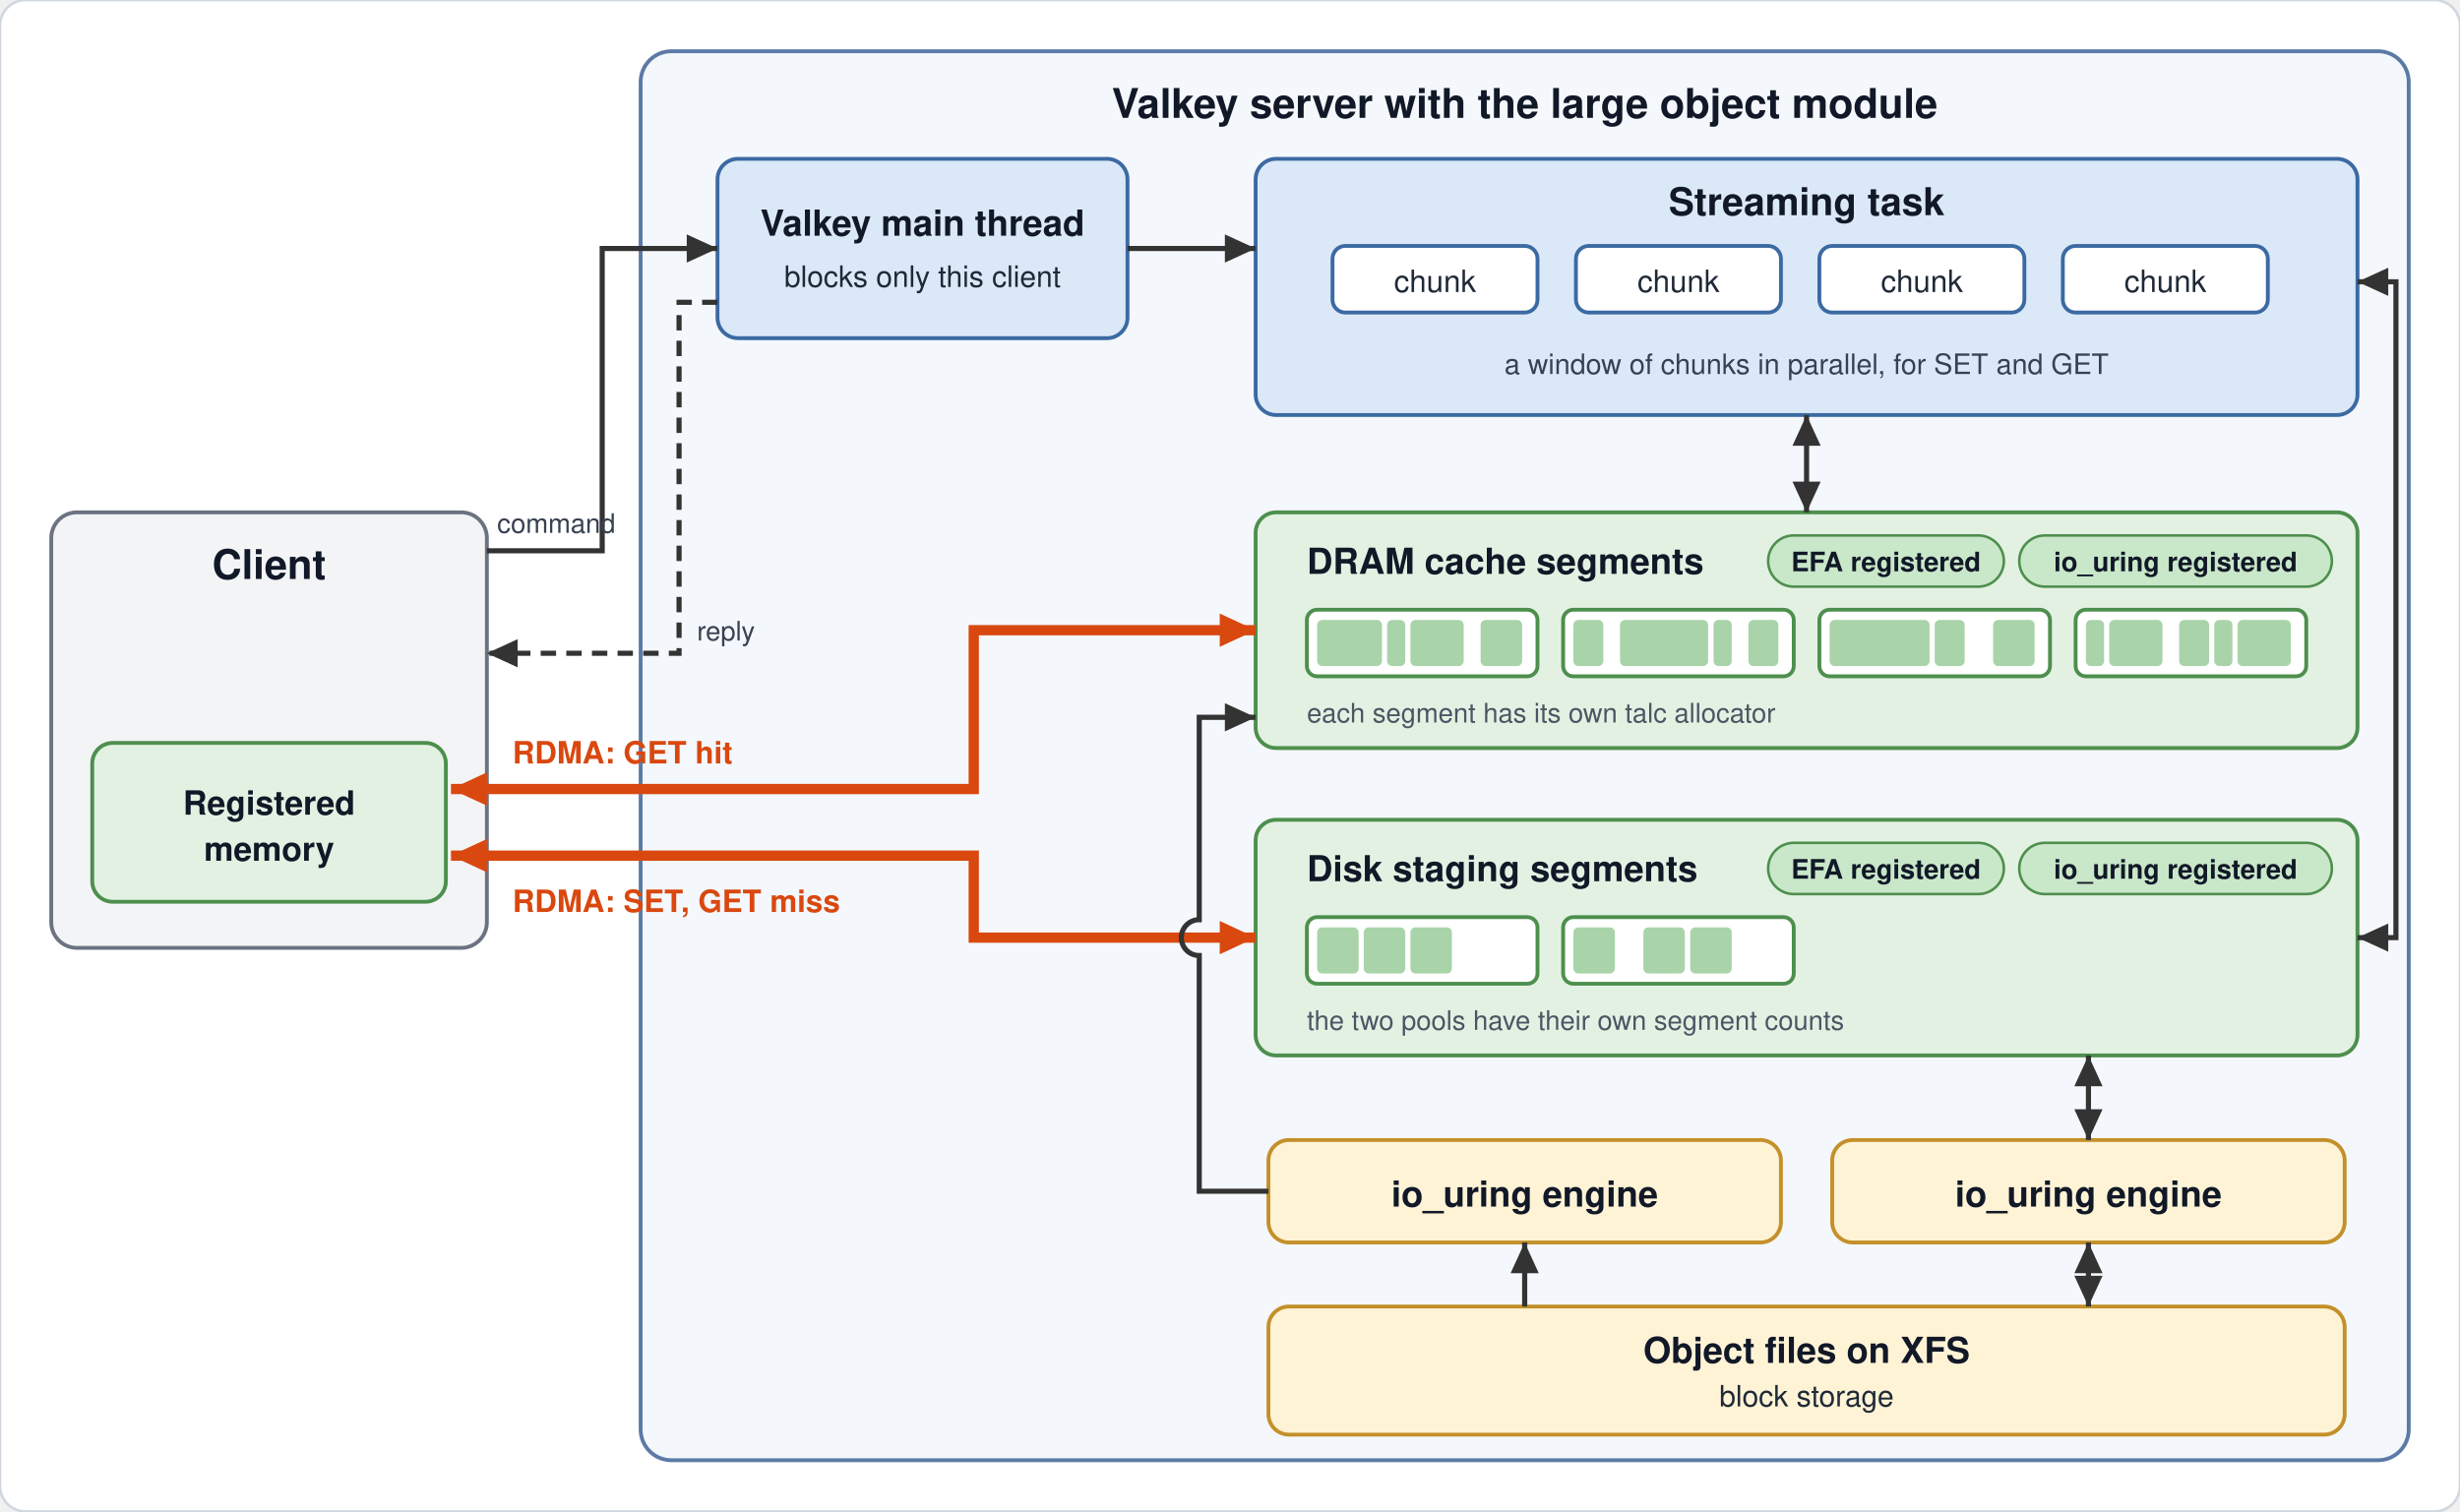
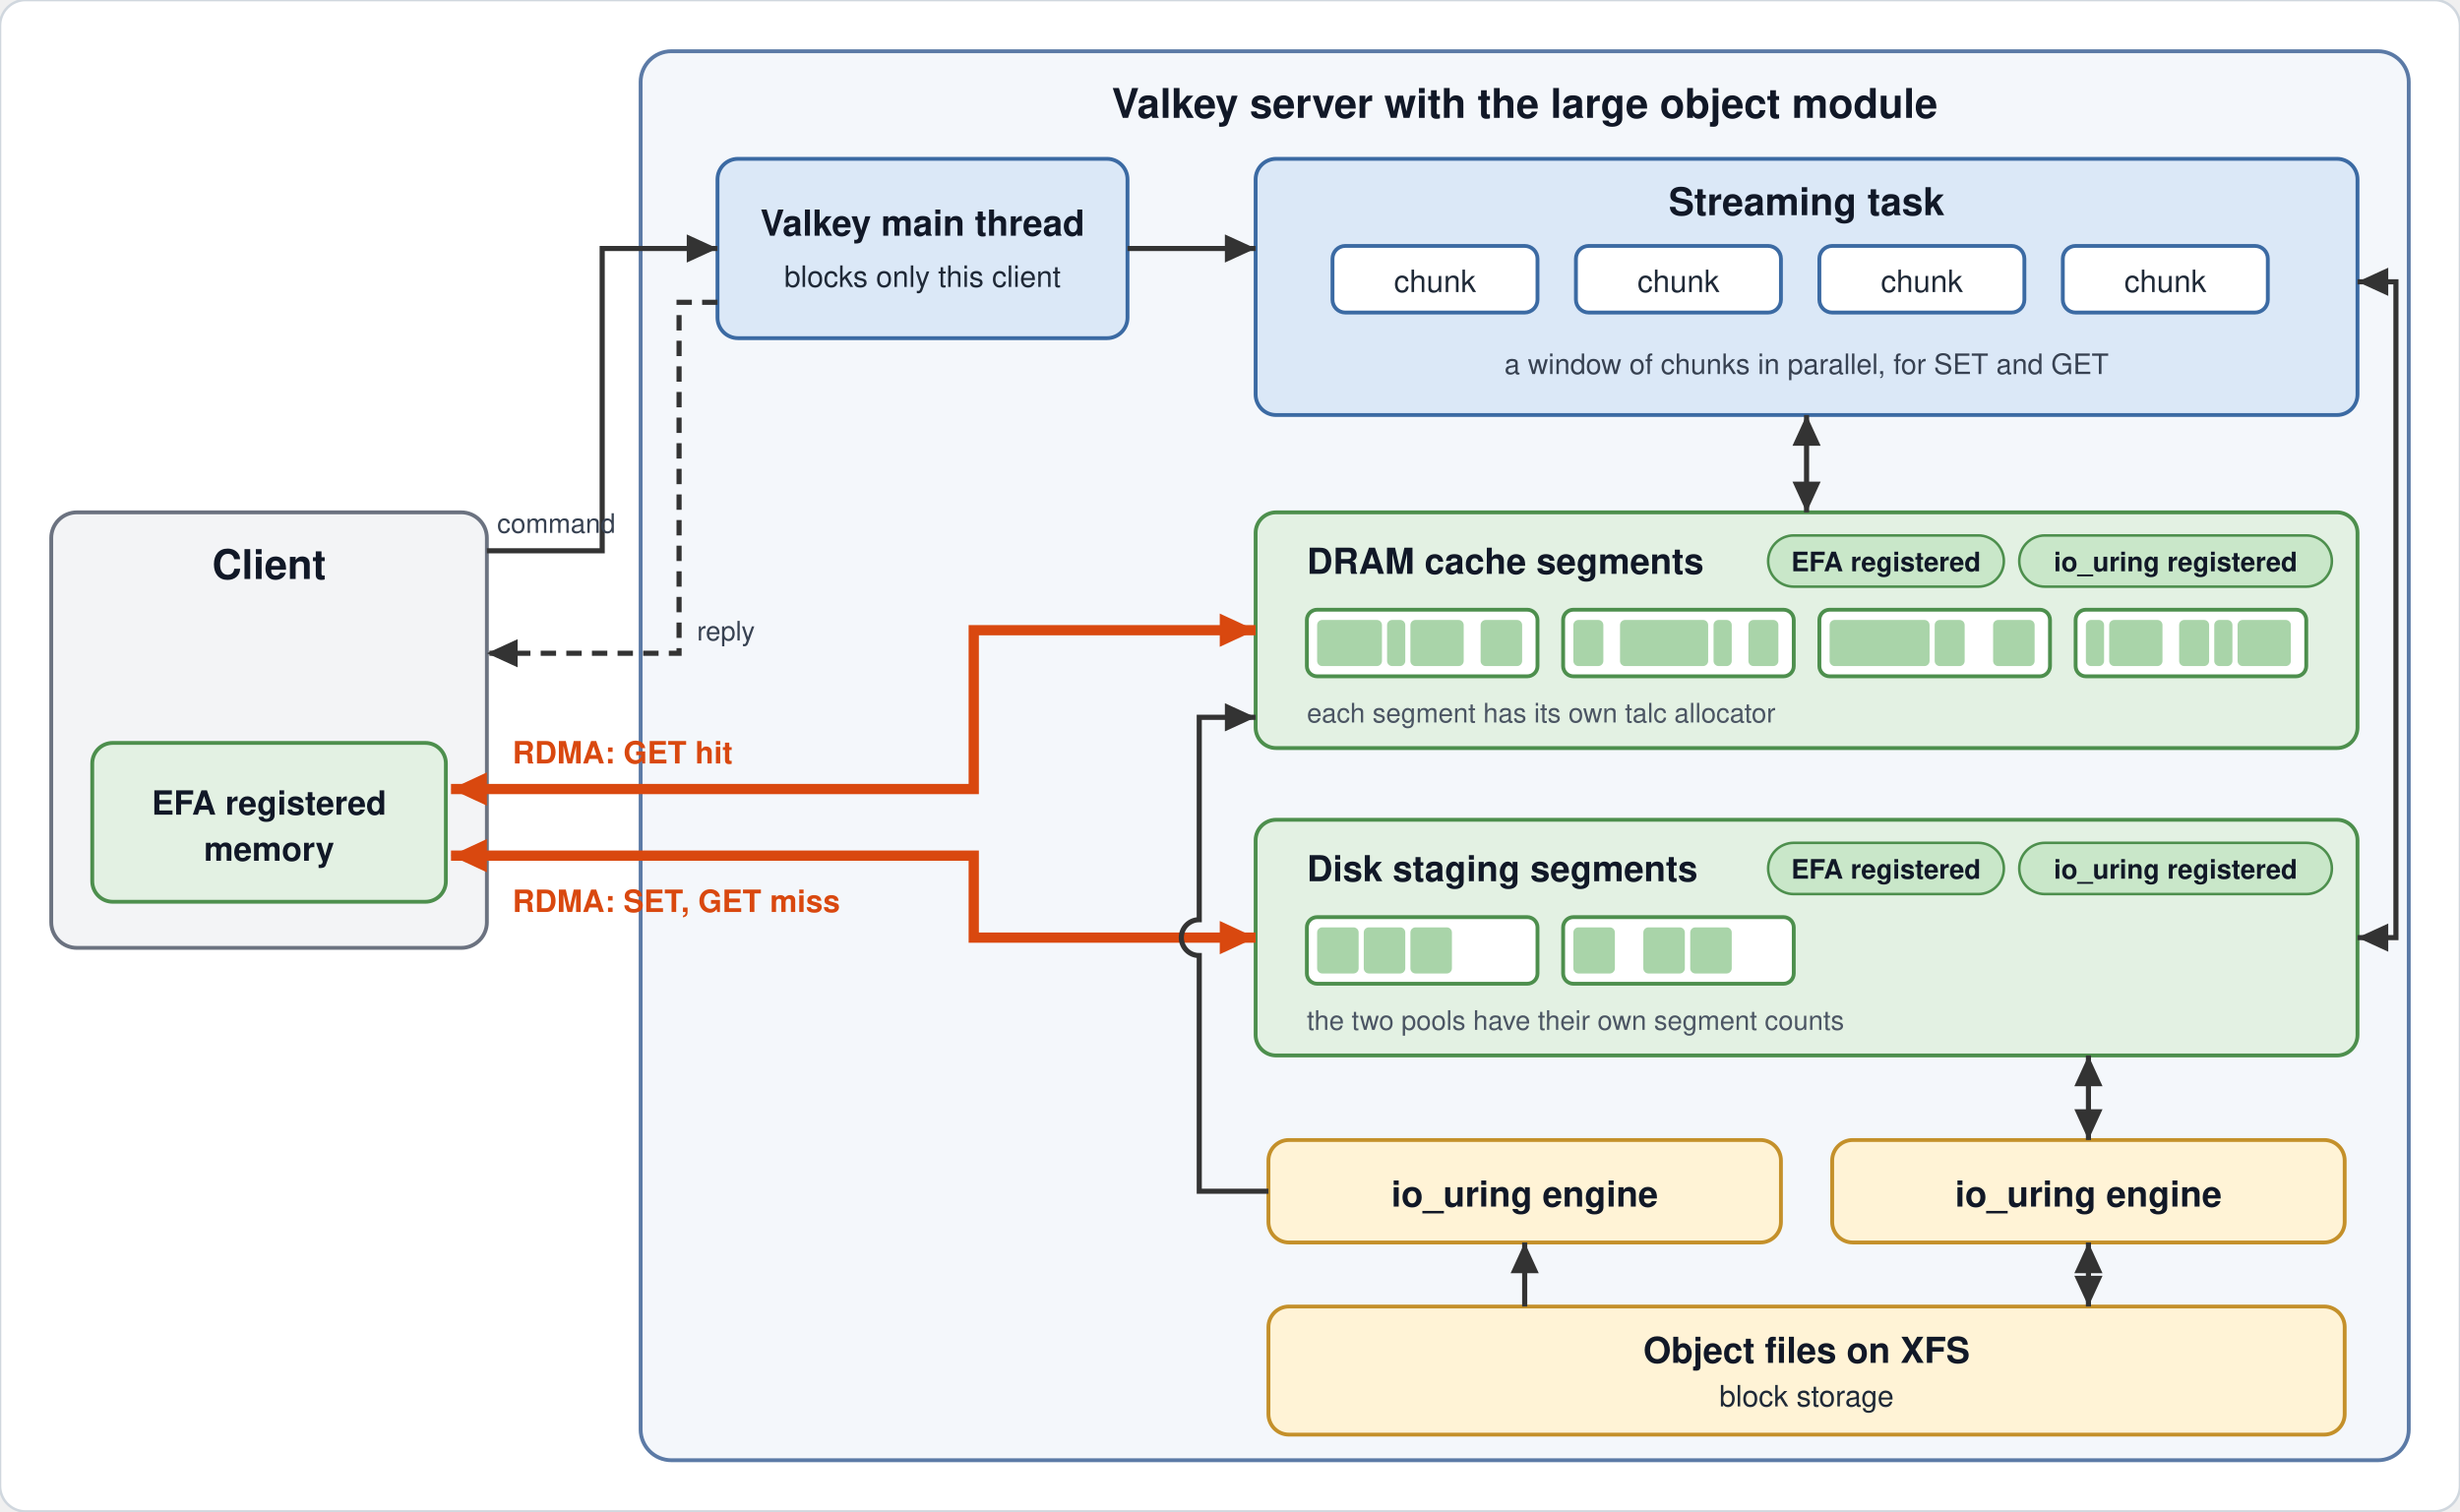
<svg xmlns="http://www.w3.org/2000/svg" viewBox="0 0 960 590" width="960" height="590" font-family="Helvetica, Arial, sans-serif">
  <rect x="0" y="0" width="960" height="590" rx="10" fill="#ffffff" stroke="#d0d7de" />
  <rect x="20" y="200" width="170" height="170" rx="10" fill="#f3f4f6" stroke="#6b7280" stroke-width="1.5" />
  <text x="105" y="226" text-anchor="middle" font-size="16" font-weight="700" fill="#111827">Client</text>
  <rect x="36" y="290" width="138" height="62" rx="8" fill="#e3f1e3" stroke="#4d8f4d" stroke-width="1.5" />
-   <text x="105" y="318" text-anchor="middle" font-size="13" font-weight="700" fill="#111827">Registered</text>
+   <text x="105" y="318" text-anchor="middle" font-size="13" font-weight="700" fill="#111827">EFA registered</text>
  <text x="105" y="336" text-anchor="middle" font-size="13" font-weight="700" fill="#111827">memory</text>
  <rect x="250" y="20" width="690" height="550" rx="12" fill="#f4f7fb" stroke="#5b7aa6" stroke-width="1.5" />
  <text x="595" y="46" text-anchor="middle" font-size="16" font-weight="700" fill="#111827">Valkey server with the large object module</text>
  <rect x="280" y="62" width="160" height="70" rx="8" fill="#dbe8f7" stroke="#3b6aa3" stroke-width="1.5" />
  <text x="360" y="92" text-anchor="middle" font-size="14" font-weight="700" fill="#111827">Valkey main thread</text>
  <text x="360" y="112" text-anchor="middle" font-size="11.5" fill="#1f2937">blocks only this client</text>
  <rect x="490" y="62" width="430" height="100" rx="8" fill="#dbe8f7" stroke="#3b6aa3" stroke-width="1.5" />
  <text x="705" y="84" text-anchor="middle" font-size="15" font-weight="700" fill="#111827">Streaming task</text>
  <rect x="520" y="96" width="80" height="26" rx="5" fill="#ffffff" stroke="#3b6aa3" stroke-width="1.5" />
  <text x="560" y="114" text-anchor="middle" font-size="12" fill="#1f2937">chunk</text>
  <rect x="615" y="96" width="80" height="26" rx="5" fill="#ffffff" stroke="#3b6aa3" stroke-width="1.5" />
  <text x="655" y="114" text-anchor="middle" font-size="12" fill="#1f2937">chunk</text>
  <rect x="710" y="96" width="80" height="26" rx="5" fill="#ffffff" stroke="#3b6aa3" stroke-width="1.5" />
  <text x="750" y="114" text-anchor="middle" font-size="12" fill="#1f2937">chunk</text>
  <rect x="805" y="96" width="80" height="26" rx="5" fill="#ffffff" stroke="#3b6aa3" stroke-width="1.5" />
  <text x="845" y="114" text-anchor="middle" font-size="12" fill="#1f2937">chunk</text>
  <text x="705" y="146" text-anchor="middle" font-size="11" fill="#374151">a window of chunks in parallel, for SET and GET</text>
  <rect x="490" y="200" width="430" height="92" rx="8" fill="#e3f1e3" stroke="#4d8f4d" stroke-width="1.5" />
  <text x="510" y="224" text-anchor="start" font-size="14" font-weight="700" fill="#111827">DRAM cache segments</text>
  <rect x="690" y="209" width="92" height="20" rx="10" fill="#c9e7c9" stroke="#4d8f4d" />
  <text x="736.0" y="223" text-anchor="middle" font-size="10.5" font-weight="700" fill="#111827">EFA registered</text>
  <rect x="788" y="209" width="122" height="20" rx="10" fill="#c9e7c9" stroke="#4d8f4d" />
  <text x="849.0" y="223" text-anchor="middle" font-size="10.5" font-weight="700" fill="#111827">io_uring registered</text>
  <rect x="510" y="238" width="90" height="26" rx="4" fill="#ffffff" stroke="#4d8f4d" stroke-width="1.5" />
  <rect x="514.0" y="242" width="25.3" height="18" rx="2" fill="#a9d4a9" />
  <rect x="541.3" y="242" width="7.1" height="18" rx="2" fill="#a9d4a9" />
  <rect x="550.4" y="242" width="20.8" height="18" rx="2" fill="#a9d4a9" />
  <rect x="577.8" y="242" width="16.2" height="18" rx="2" fill="#a9d4a9" />
  <rect x="610" y="238" width="90" height="26" rx="4" fill="#ffffff" stroke="#4d8f4d" stroke-width="1.5" />
  <rect x="614.0" y="242" width="11.7" height="18" rx="2" fill="#a9d4a9" />
  <rect x="632.2" y="242" width="34.4" height="18" rx="2" fill="#a9d4a9" />
  <rect x="668.7" y="242" width="7.1" height="18" rx="2" fill="#a9d4a9" />
  <rect x="682.3" y="242" width="11.7" height="18" rx="2" fill="#a9d4a9" />
  <rect x="710" y="238" width="90" height="26" rx="4" fill="#ffffff" stroke="#4d8f4d" stroke-width="1.5" />
  <rect x="714.0" y="242" width="39.0" height="18" rx="2" fill="#a9d4a9" />
  <rect x="755.0" y="242" width="11.7" height="18" rx="2" fill="#a9d4a9" />
  <rect x="777.8" y="242" width="16.2" height="18" rx="2" fill="#a9d4a9" />
  <rect x="810" y="238" width="90" height="26" rx="4" fill="#ffffff" stroke="#4d8f4d" stroke-width="1.5" />
  <rect x="814.0" y="242" width="7.1" height="18" rx="2" fill="#a9d4a9" />
  <rect x="823.1" y="242" width="20.8" height="18" rx="2" fill="#a9d4a9" />
  <rect x="850.4" y="242" width="11.7" height="18" rx="2" fill="#a9d4a9" />
  <rect x="864.1" y="242" width="7.1" height="18" rx="2" fill="#a9d4a9" />
  <rect x="873.2" y="242" width="20.8" height="18" rx="2" fill="#a9d4a9" />
  <text x="510" y="282" text-anchor="start" font-size="10.5" fill="#4b5563">each segment has its own talc allocator</text>
  <rect x="490" y="320" width="430" height="92" rx="8" fill="#e3f1e3" stroke="#4d8f4d" stroke-width="1.5" />
  <text x="510" y="344" text-anchor="start" font-size="14" font-weight="700" fill="#111827">Disk staging segments</text>
  <rect x="690" y="329" width="92" height="20" rx="10" fill="#c9e7c9" stroke="#4d8f4d" />
  <text x="736.0" y="343" text-anchor="middle" font-size="10.5" font-weight="700" fill="#111827">EFA registered</text>
  <rect x="788" y="329" width="122" height="20" rx="10" fill="#c9e7c9" stroke="#4d8f4d" />
  <text x="849.0" y="343" text-anchor="middle" font-size="10.5" font-weight="700" fill="#111827">io_uring registered</text>
  <rect x="510" y="358" width="90" height="26" rx="4" fill="#ffffff" stroke="#4d8f4d" stroke-width="1.5" />
  <rect x="514.0" y="362" width="16.2" height="18" rx="2" fill="#a9d4a9" />
  <rect x="532.2" y="362" width="16.2" height="18" rx="2" fill="#a9d4a9" />
  <rect x="550.4" y="362" width="16.2" height="18" rx="2" fill="#a9d4a9" />
  <rect x="610" y="358" width="90" height="26" rx="4" fill="#ffffff" stroke="#4d8f4d" stroke-width="1.5" />
  <rect x="614.0" y="362" width="16.2" height="18" rx="2" fill="#a9d4a9" />
  <rect x="641.3" y="362" width="16.2" height="18" rx="2" fill="#a9d4a9" />
  <rect x="659.6" y="362" width="16.2" height="18" rx="2" fill="#a9d4a9" />
  <text x="510" y="402" text-anchor="start" font-size="10.5" fill="#4b5563">the two pools have their own segment counts</text>
  <rect x="495" y="445" width="200" height="40" rx="8" fill="#fff3d6" stroke="#c4902a" stroke-width="1.5" />
  <text x="595" y="471" text-anchor="middle" font-size="14" font-weight="700" fill="#111827">io_uring engine</text>
  <rect x="715" y="445" width="200" height="40" rx="8" fill="#fff3d6" stroke="#c4902a" stroke-width="1.5" />
  <text x="815" y="471" text-anchor="middle" font-size="14" font-weight="700" fill="#111827">io_uring engine</text>
  <rect x="495" y="510" width="420" height="50" rx="8" fill="#fff3d6" stroke="#c4902a" stroke-width="1.5" />
  <text x="705" y="532" text-anchor="middle" font-size="14" font-weight="700" fill="#111827">Object files on XFS</text>
  <text x="705" y="549" text-anchor="middle" font-size="11.5" fill="#1f2937">block storage</text>
  <polyline points="190,215 235,215 235,97 280,97" fill="none" stroke="#333333" stroke-width="2" />
  <polygon points="280,97 268,91.5 268,102.5" fill="#333333" />
  <text x="194" y="208" text-anchor="start" font-size="10.5" fill="#374151">command</text>
  <polyline points="280,118 265,118 265,255 190,255" fill="none" stroke="#333333" stroke-width="2" stroke-dasharray="6 4" />
  <polygon points="190,255 202,249.5 202,260.5" fill="#333333" />
  <text x="272" y="250" text-anchor="start" font-size="10.5" fill="#374151">reply</text>
  <polyline points="440,97 490,97" fill="none" stroke="#333333" stroke-width="2" />
  <polygon points="490,97 478,91.5 478,102.5" fill="#333333" />
  <polyline points="705,162 705,200" fill="none" stroke="#333333" stroke-width="2" />
  <polygon points="705,162 699.5,174 710.5,174" fill="#333333" />
  <polygon points="705,200 699.5,188 710.5,188" fill="#333333" />
  <polyline points="920,110 935,110 935,366 920,366" fill="none" stroke="#333333" stroke-width="2" />
  <polygon points="920,110 932,104.5 932,115.5" fill="#333333" />
  <polygon points="920,366 932,360.5 932,371.5" fill="#333333" />
  <polyline points="815,412 815,445" fill="none" stroke="#333333" stroke-width="2" />
  <polygon points="815,412 809.5,424 820.5,424" fill="#333333" />
  <polygon points="815,445 809.5,433 820.5,433" fill="#333333" />
  <polyline points="815,485 815,510" fill="none" stroke="#333333" stroke-width="2" />
  <polygon points="815,485 809.5,497 820.5,497" fill="#333333" />
  <polygon points="815,510 809.5,498 820.5,498" fill="#333333" />
  <polyline points="595,510 595,485" fill="none" stroke="#333333" stroke-width="2" />
  <polygon points="595,485 589.5,497 600.5,497" fill="#333333" />
  <polyline points="176,308 380,308 380,246 490,246" fill="none" stroke="#d9480f" stroke-width="4" />
  <polygon points="176,308 190,301.5 190,314.5" fill="#d9480f" />
  <polygon points="490,246 476,239.5 476,252.5" fill="#d9480f" />
  <polyline points="176,334 380,334 380,366 490,366" fill="none" stroke="#d9480f" stroke-width="4" />
  <polygon points="176,334 190,327.5 190,340.5" fill="#d9480f" />
  <polygon points="490,366 476,359.5 476,372.5" fill="#d9480f" />
  <text x="200" y="298" text-anchor="start" font-size="12" font-weight="700" fill="#d9480f">RDMA: GET hit</text>
  <text x="200" y="356" text-anchor="start" font-size="12" font-weight="700" fill="#d9480f">RDMA: SET, GET miss</text>
  <path d="M495,465 H468 V373 A7,7 0 0 1 468,359 V280 H490" fill="none" stroke="#333333" stroke-width="2" />
  <polygon points="490,280 478,274.5 478,285.5" fill="#333333" />
</svg>
